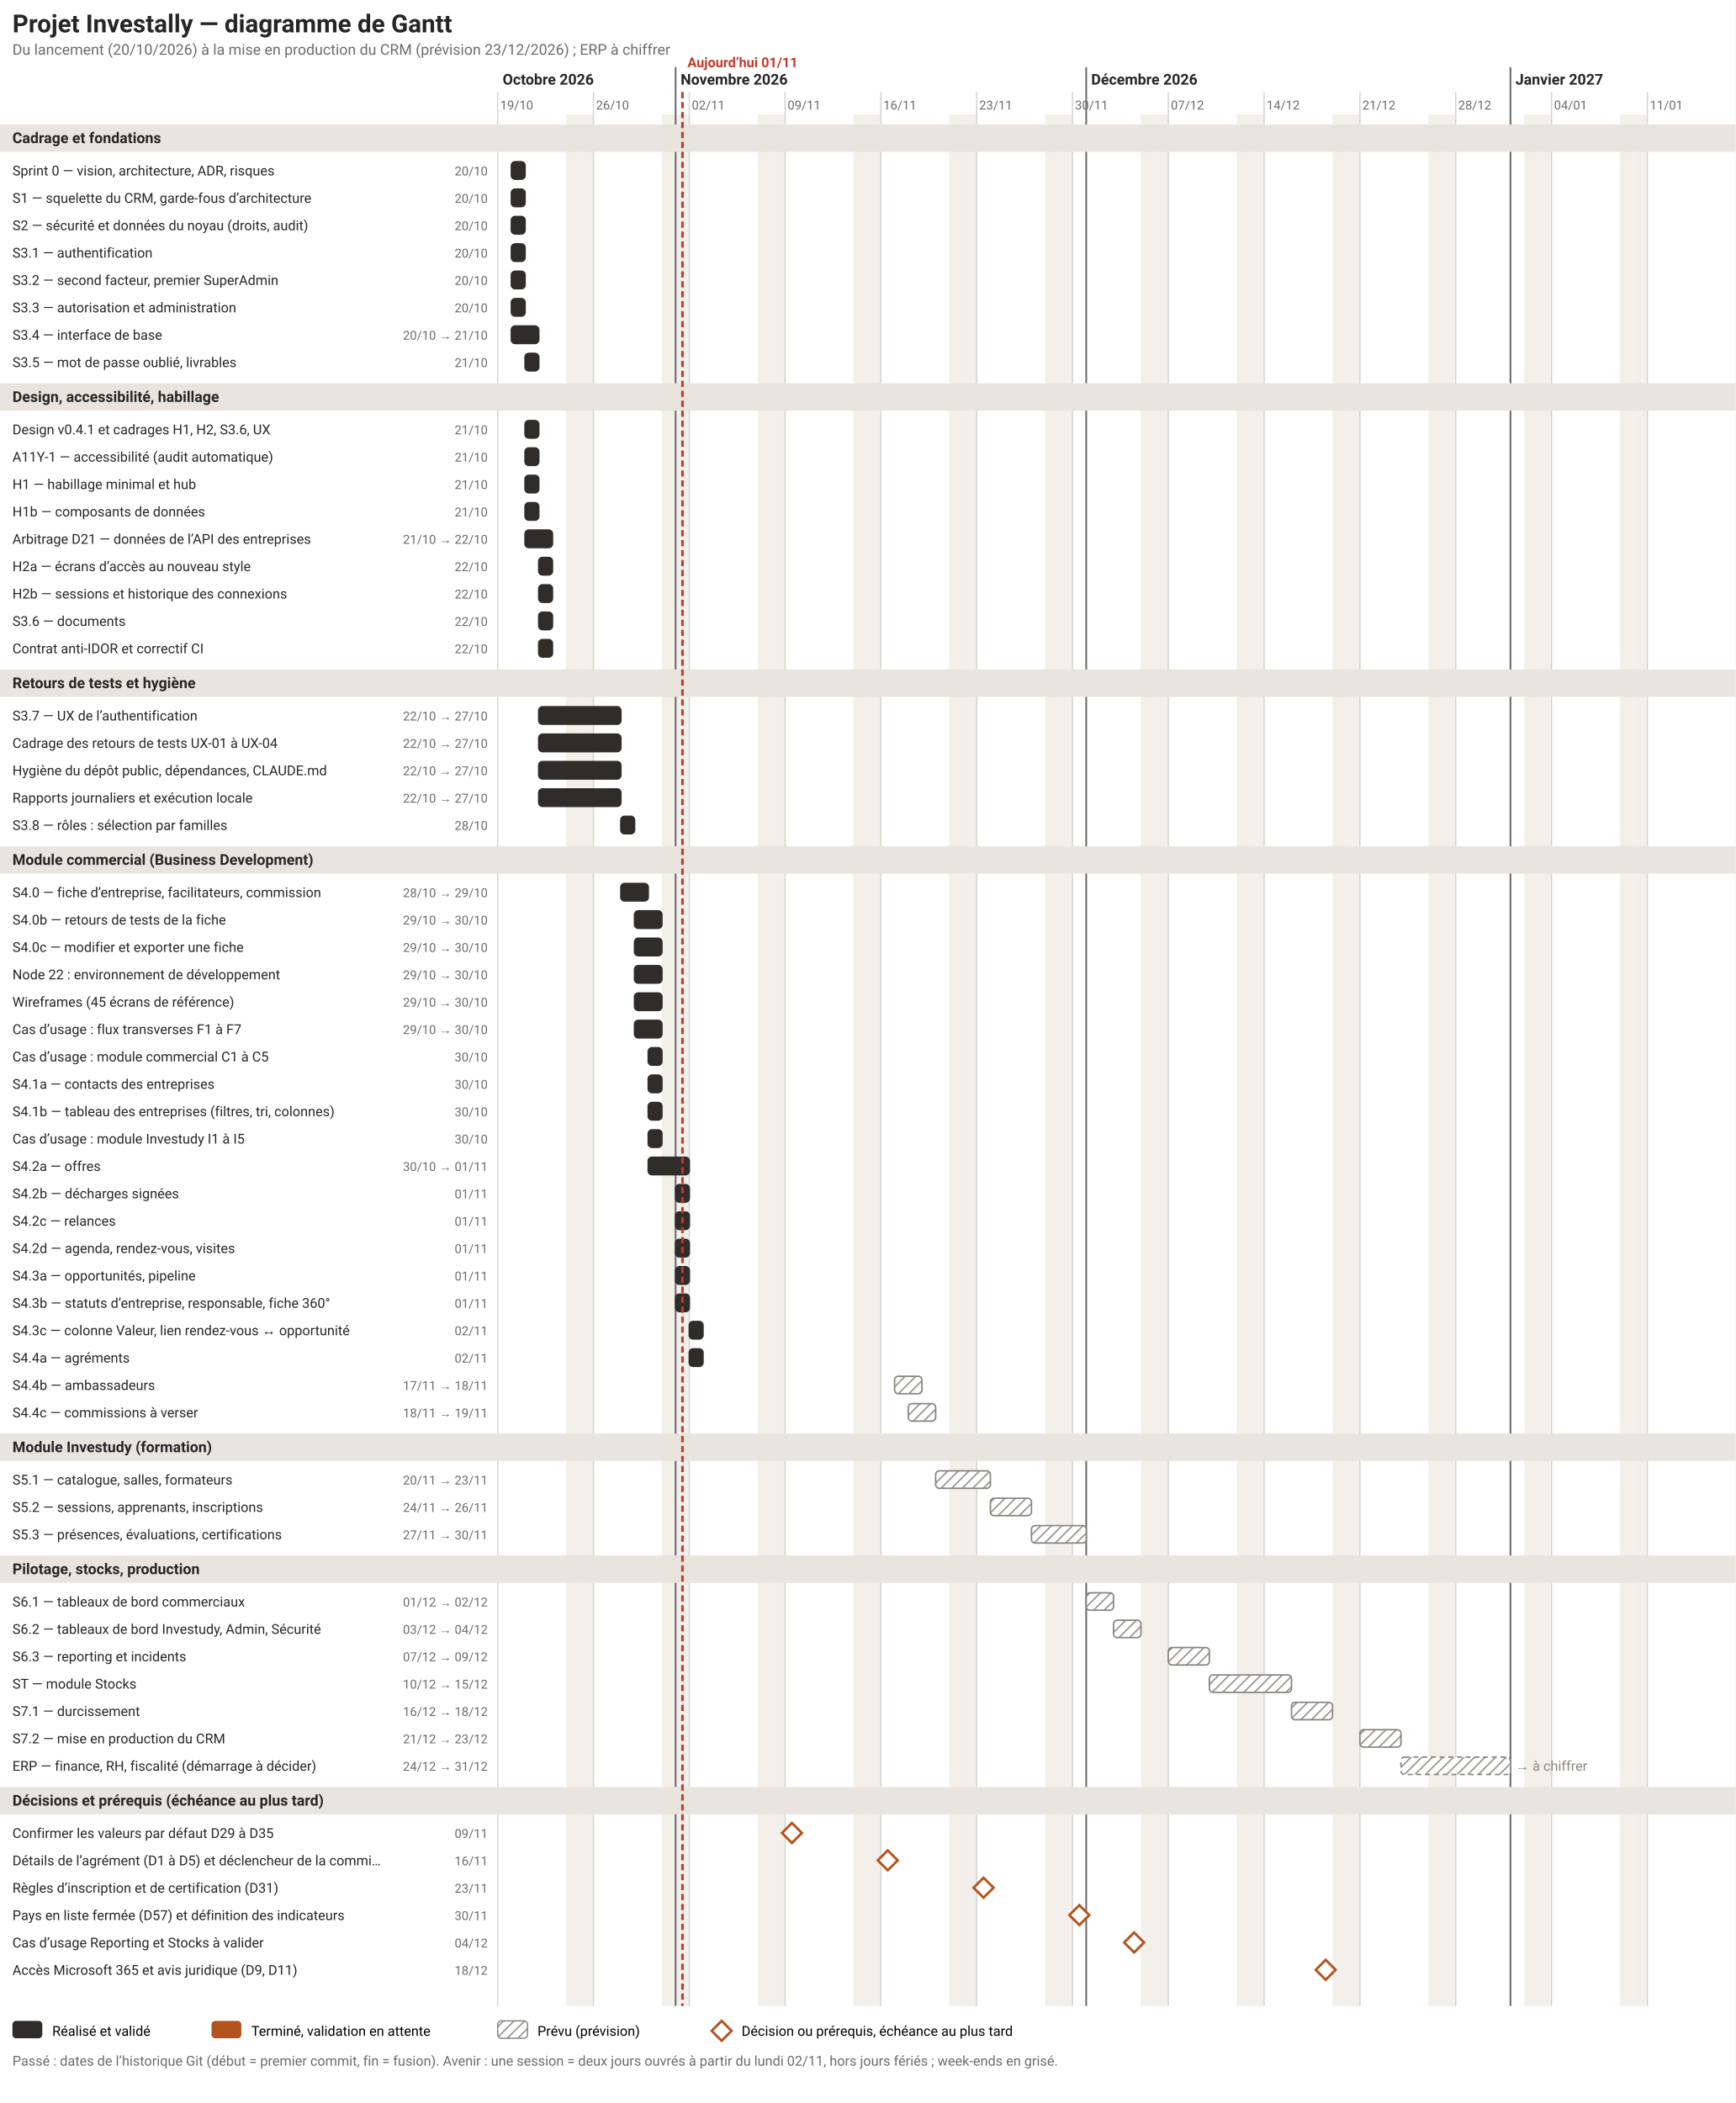
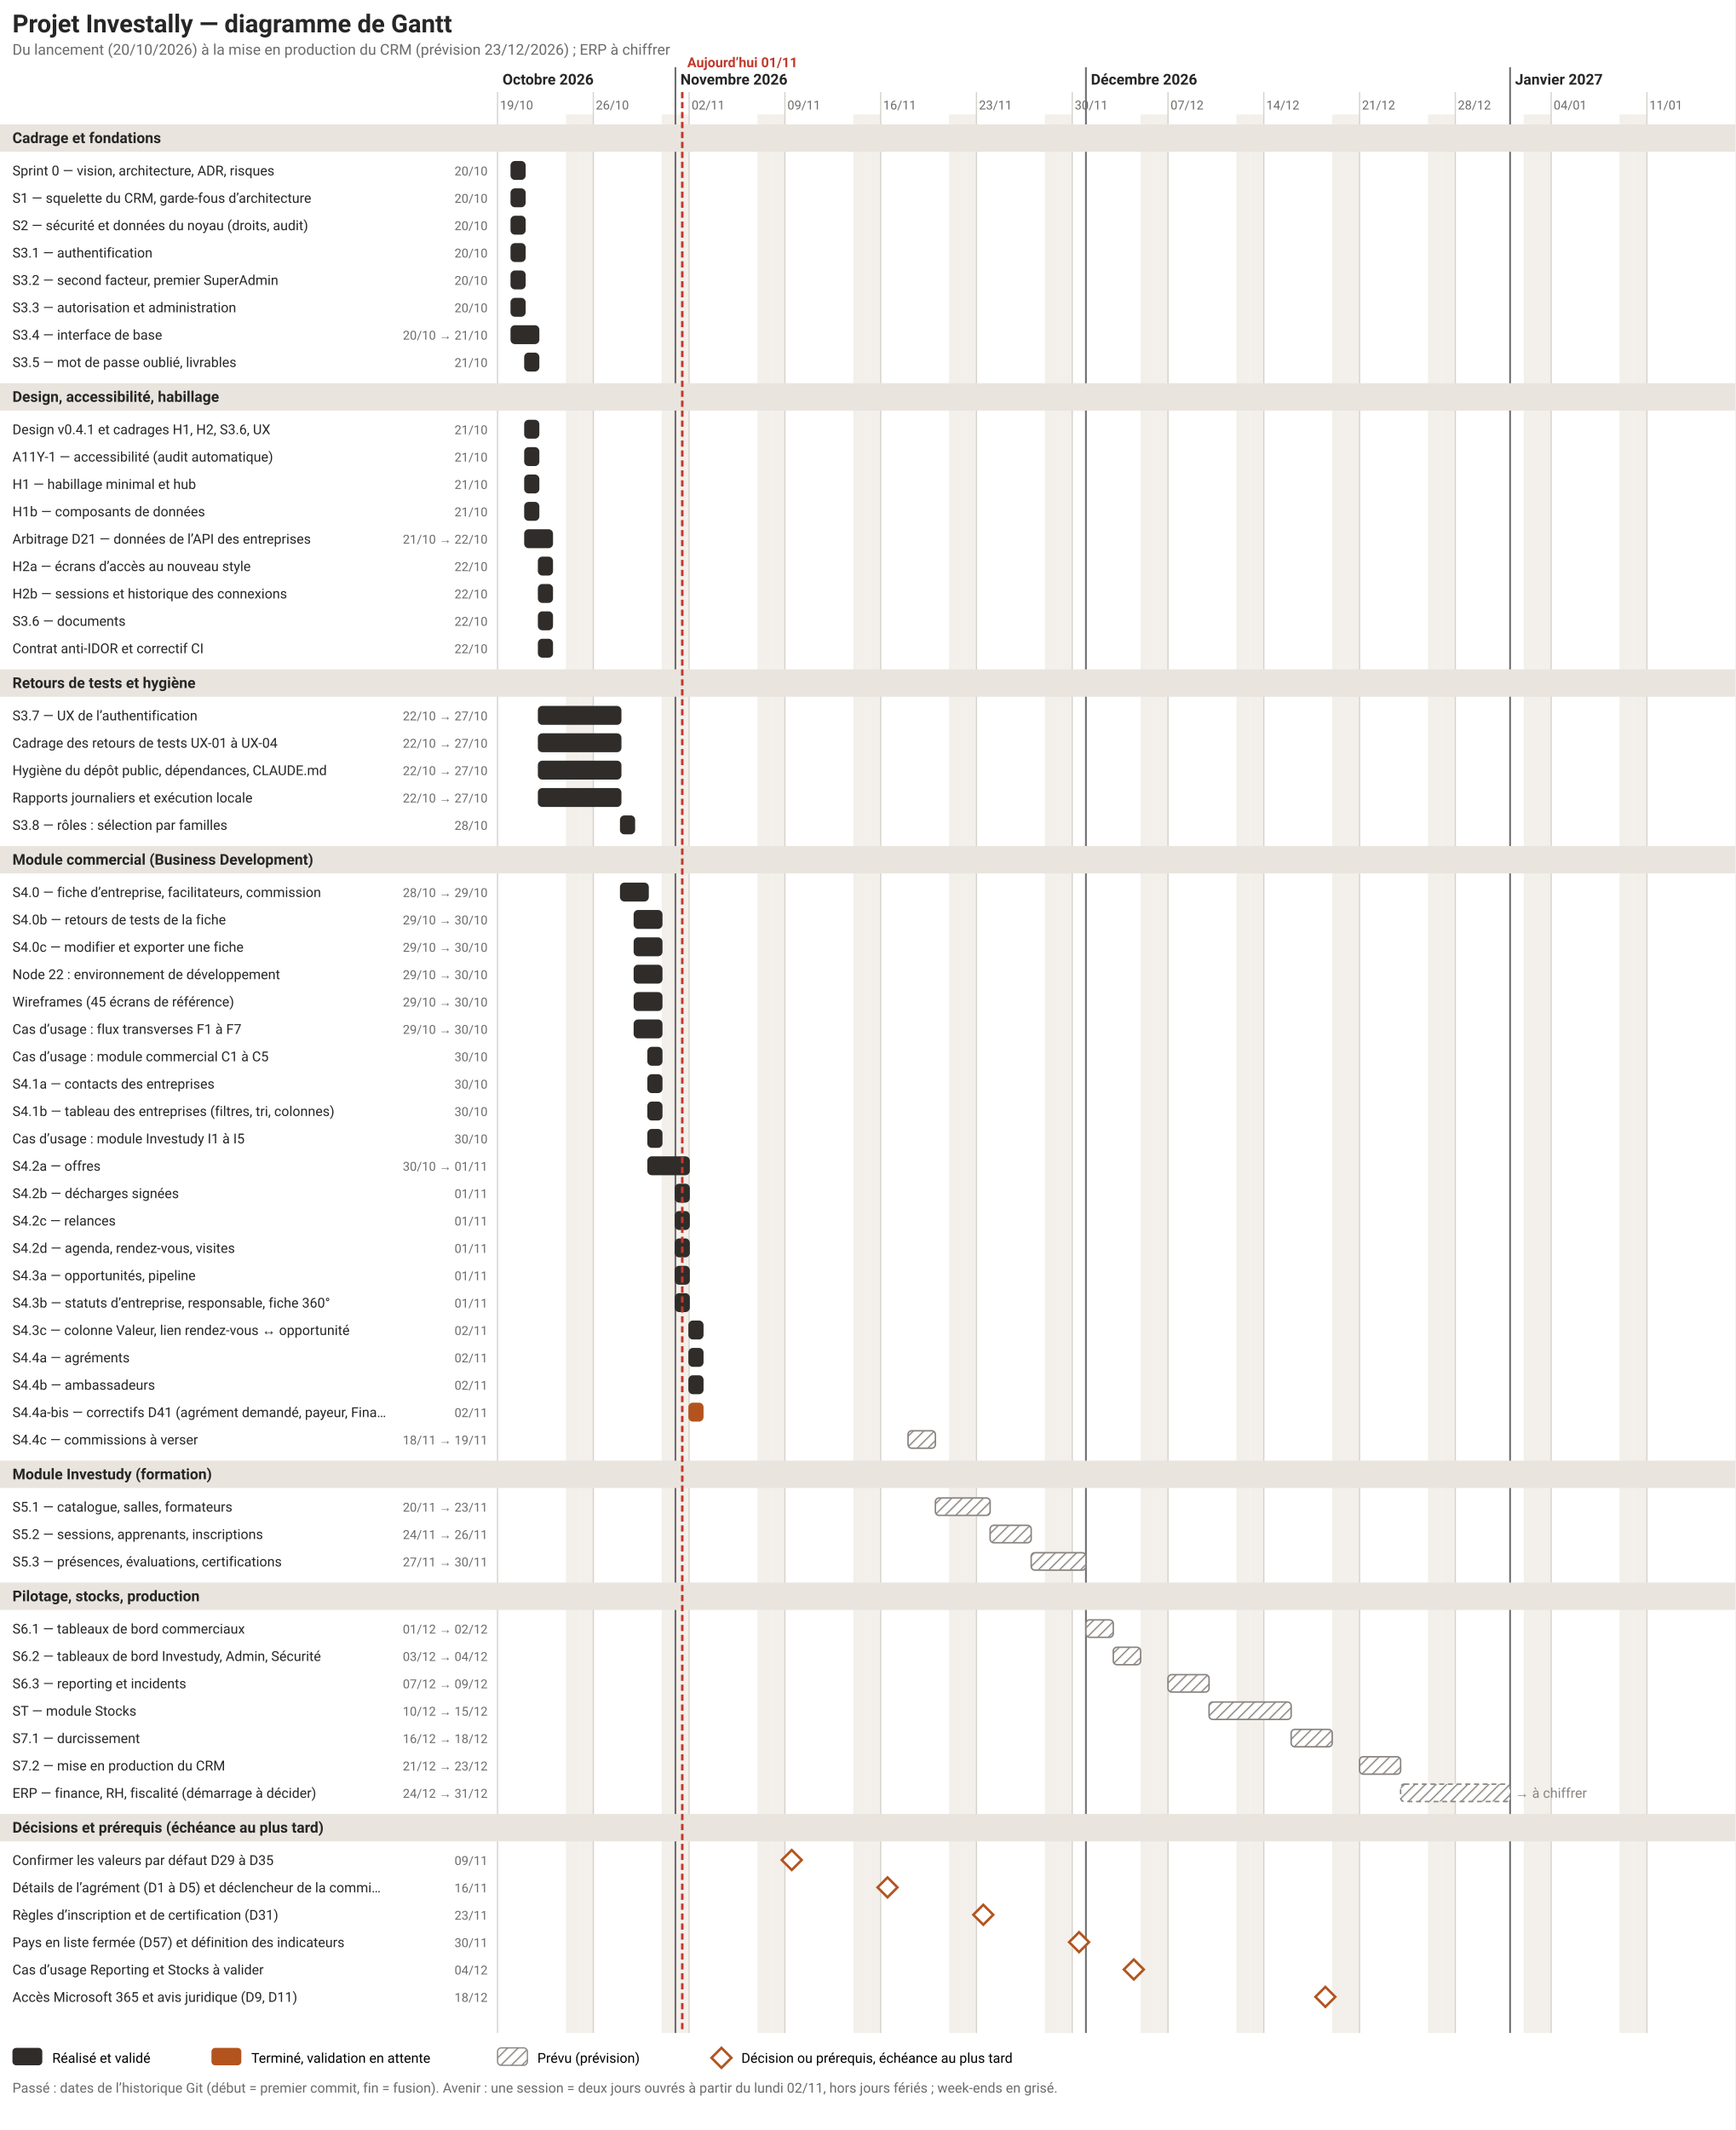
- <svg xmlns="http://www.w3.org/2000/svg" viewBox="0 0 1395 1690" width="1395" height="1690" font-family="system-ui, 'Segoe UI', Roboto, Arial, sans-serif" role="img" aria-label="Diagramme de Gantt du projet Investally, du 20 octobre 2026 à janvier 2027">
+ <svg xmlns="http://www.w3.org/2000/svg" viewBox="0 0 1395 1712" width="1395" height="1712" font-family="system-ui, 'Segoe UI', Roboto, Arial, sans-serif" role="img" aria-label="Diagramme de Gantt du projet Investally, du 20 octobre 2026 à janvier 2027">
  <defs>
    <pattern id="hatch" width="6" height="6" patternUnits="userSpaceOnUse" patternTransform="rotate(45)">
      <rect width="6" height="6" fill="#fff" />
      <line x1="0" y1="0" x2="0" y2="6" stroke="#8a8480" stroke-width="2" />
    </pattern>
  </defs>
-   <rect width="1395" height="1690" fill="#fff" />
+   <rect width="1395" height="1712" fill="#fff" />
  <text x="10" y="26" font-size="20" font-weight="700" fill="#262626">Projet Investally — diagramme de Gantt</text>
  <text x="10" y="44" font-size="12" fill="#6b6b6b">Du lancement (20/10/2026) à la mise en production du CRM (prévision 23/12/2026) ; ERP à chiffrer</text>
-   <line x1="400" y1="74" x2="400" y2="1612" stroke="#d6d2cc" stroke-width="1" />
+   <line x1="400" y1="74" x2="400" y2="1634" stroke="#d6d2cc" stroke-width="1" />
  <text x="402" y="88" font-size="10" fill="#6b6b6b">19/10</text>
-   <rect x="455" y="92" width="11" height="1520" fill="#f3efea" />
-   <rect x="466" y="92" width="11" height="1520" fill="#f3efea" />
-   <line x1="477" y1="74" x2="477" y2="1612" stroke="#d6d2cc" stroke-width="1" />
+   <rect x="455" y="92" width="11" height="1542" fill="#f3efea" />
+   <rect x="466" y="92" width="11" height="1542" fill="#f3efea" />
+   <line x1="477" y1="74" x2="477" y2="1634" stroke="#d6d2cc" stroke-width="1" />
  <text x="479" y="88" font-size="10" fill="#6b6b6b">26/10</text>
-   <rect x="532" y="92" width="11" height="1520" fill="#f3efea" />
-   <rect x="543" y="92" width="11" height="1520" fill="#f3efea" />
-   <line x1="554" y1="74" x2="554" y2="1612" stroke="#d6d2cc" stroke-width="1" />
+   <rect x="532" y="92" width="11" height="1542" fill="#f3efea" />
+   <rect x="543" y="92" width="11" height="1542" fill="#f3efea" />
+   <line x1="554" y1="74" x2="554" y2="1634" stroke="#d6d2cc" stroke-width="1" />
  <text x="556" y="88" font-size="10" fill="#6b6b6b">02/11</text>
-   <rect x="609" y="92" width="11" height="1520" fill="#f3efea" />
-   <rect x="620" y="92" width="11" height="1520" fill="#f3efea" />
-   <line x1="631" y1="74" x2="631" y2="1612" stroke="#d6d2cc" stroke-width="1" />
+   <rect x="609" y="92" width="11" height="1542" fill="#f3efea" />
+   <rect x="620" y="92" width="11" height="1542" fill="#f3efea" />
+   <line x1="631" y1="74" x2="631" y2="1634" stroke="#d6d2cc" stroke-width="1" />
  <text x="633" y="88" font-size="10" fill="#6b6b6b">09/11</text>
-   <rect x="686" y="92" width="11" height="1520" fill="#f3efea" />
-   <rect x="697" y="92" width="11" height="1520" fill="#f3efea" />
-   <line x1="708" y1="74" x2="708" y2="1612" stroke="#d6d2cc" stroke-width="1" />
+   <rect x="686" y="92" width="11" height="1542" fill="#f3efea" />
+   <rect x="697" y="92" width="11" height="1542" fill="#f3efea" />
+   <line x1="708" y1="74" x2="708" y2="1634" stroke="#d6d2cc" stroke-width="1" />
  <text x="710" y="88" font-size="10" fill="#6b6b6b">16/11</text>
-   <rect x="763" y="92" width="11" height="1520" fill="#f3efea" />
-   <rect x="774" y="92" width="11" height="1520" fill="#f3efea" />
-   <line x1="785" y1="74" x2="785" y2="1612" stroke="#d6d2cc" stroke-width="1" />
+   <rect x="763" y="92" width="11" height="1542" fill="#f3efea" />
+   <rect x="774" y="92" width="11" height="1542" fill="#f3efea" />
+   <line x1="785" y1="74" x2="785" y2="1634" stroke="#d6d2cc" stroke-width="1" />
  <text x="787" y="88" font-size="10" fill="#6b6b6b">23/11</text>
-   <rect x="840" y="92" width="11" height="1520" fill="#f3efea" />
-   <rect x="851" y="92" width="11" height="1520" fill="#f3efea" />
-   <line x1="862" y1="74" x2="862" y2="1612" stroke="#d6d2cc" stroke-width="1" />
+   <rect x="840" y="92" width="11" height="1542" fill="#f3efea" />
+   <rect x="851" y="92" width="11" height="1542" fill="#f3efea" />
+   <line x1="862" y1="74" x2="862" y2="1634" stroke="#d6d2cc" stroke-width="1" />
  <text x="864" y="88" font-size="10" fill="#6b6b6b">30/11</text>
-   <rect x="917" y="92" width="11" height="1520" fill="#f3efea" />
-   <rect x="928" y="92" width="11" height="1520" fill="#f3efea" />
-   <line x1="939" y1="74" x2="939" y2="1612" stroke="#d6d2cc" stroke-width="1" />
+   <rect x="917" y="92" width="11" height="1542" fill="#f3efea" />
+   <rect x="928" y="92" width="11" height="1542" fill="#f3efea" />
+   <line x1="939" y1="74" x2="939" y2="1634" stroke="#d6d2cc" stroke-width="1" />
  <text x="941" y="88" font-size="10" fill="#6b6b6b">07/12</text>
-   <rect x="994" y="92" width="11" height="1520" fill="#f3efea" />
-   <rect x="1005" y="92" width="11" height="1520" fill="#f3efea" />
-   <line x1="1016" y1="74" x2="1016" y2="1612" stroke="#d6d2cc" stroke-width="1" />
+   <rect x="994" y="92" width="11" height="1542" fill="#f3efea" />
+   <rect x="1005" y="92" width="11" height="1542" fill="#f3efea" />
+   <line x1="1016" y1="74" x2="1016" y2="1634" stroke="#d6d2cc" stroke-width="1" />
  <text x="1018" y="88" font-size="10" fill="#6b6b6b">14/12</text>
-   <rect x="1071" y="92" width="11" height="1520" fill="#f3efea" />
-   <rect x="1082" y="92" width="11" height="1520" fill="#f3efea" />
-   <line x1="1093" y1="74" x2="1093" y2="1612" stroke="#d6d2cc" stroke-width="1" />
+   <rect x="1071" y="92" width="11" height="1542" fill="#f3efea" />
+   <rect x="1082" y="92" width="11" height="1542" fill="#f3efea" />
+   <line x1="1093" y1="74" x2="1093" y2="1634" stroke="#d6d2cc" stroke-width="1" />
  <text x="1095" y="88" font-size="10" fill="#6b6b6b">21/12</text>
-   <rect x="1148" y="92" width="11" height="1520" fill="#f3efea" />
-   <rect x="1159" y="92" width="11" height="1520" fill="#f3efea" />
-   <line x1="1170" y1="74" x2="1170" y2="1612" stroke="#d6d2cc" stroke-width="1" />
+   <rect x="1148" y="92" width="11" height="1542" fill="#f3efea" />
+   <rect x="1159" y="92" width="11" height="1542" fill="#f3efea" />
+   <line x1="1170" y1="74" x2="1170" y2="1634" stroke="#d6d2cc" stroke-width="1" />
  <text x="1172" y="88" font-size="10" fill="#6b6b6b">28/12</text>
-   <rect x="1225" y="92" width="11" height="1520" fill="#f3efea" />
-   <rect x="1236" y="92" width="11" height="1520" fill="#f3efea" />
-   <line x1="1247" y1="74" x2="1247" y2="1612" stroke="#d6d2cc" stroke-width="1" />
+   <rect x="1225" y="92" width="11" height="1542" fill="#f3efea" />
+   <rect x="1236" y="92" width="11" height="1542" fill="#f3efea" />
+   <line x1="1247" y1="74" x2="1247" y2="1634" stroke="#d6d2cc" stroke-width="1" />
  <text x="1249" y="88" font-size="10" fill="#6b6b6b">04/01</text>
-   <rect x="1302" y="92" width="11" height="1520" fill="#f3efea" />
-   <rect x="1313" y="92" width="11" height="1520" fill="#f3efea" />
-   <line x1="1324" y1="74" x2="1324" y2="1612" stroke="#d6d2cc" stroke-width="1" />
+   <rect x="1302" y="92" width="11" height="1542" fill="#f3efea" />
+   <rect x="1313" y="92" width="11" height="1542" fill="#f3efea" />
+   <line x1="1324" y1="74" x2="1324" y2="1634" stroke="#d6d2cc" stroke-width="1" />
  <text x="1326" y="88" font-size="10" fill="#6b6b6b">11/01</text>
-   <line x1="543" y1="54" x2="543" y2="1612" stroke="#6b6b6b" stroke-width="1.4" />
-   <line x1="873" y1="54" x2="873" y2="1612" stroke="#6b6b6b" stroke-width="1.4" />
-   <line x1="1214" y1="54" x2="1214" y2="1612" stroke="#6b6b6b" stroke-width="1.4" />
+   <line x1="543" y1="54" x2="543" y2="1634" stroke="#6b6b6b" stroke-width="1.4" />
+   <line x1="873" y1="54" x2="873" y2="1634" stroke="#6b6b6b" stroke-width="1.4" />
+   <line x1="1214" y1="54" x2="1214" y2="1634" stroke="#6b6b6b" stroke-width="1.4" />
  <text x="404" y="68" font-size="12" font-weight="700" fill="#262626">Octobre 2026</text>
  <text x="547" y="68" font-size="12" font-weight="700" fill="#262626">Novembre 2026</text>
  <text x="877" y="68" font-size="12" font-weight="700" fill="#262626">Décembre 2026</text>
  <text x="1218" y="68" font-size="12" font-weight="700" fill="#262626">Janvier 2027</text>
  <rect x="0" y="100" width="1395" height="22" fill="#e9e4de" />
  <text x="10" y="115" font-size="12" font-weight="700" fill="#262626">Cadrage et fondations</text>
  <text x="10" y="141" font-size="11" fill="#262626">Sprint 0 — vision, architecture, ADR, risques</text>
  <text x="392" y="141" font-size="10" fill="#6b6b6b" text-anchor="end">20/10</text>
  <rect x="411" y="130" width="11" height="14" rx="3" fill="#2f2c2a" stroke="#2f2c2a" stroke-width="1.2" />
  <text x="10" y="163" font-size="11" fill="#262626">S1 — squelette du CRM, garde-fous d’architecture</text>
  <text x="392" y="163" font-size="10" fill="#6b6b6b" text-anchor="end">20/10</text>
  <rect x="411" y="152" width="11" height="14" rx="3" fill="#2f2c2a" stroke="#2f2c2a" stroke-width="1.2" />
  <text x="10" y="185" font-size="11" fill="#262626">S2 — sécurité et données du noyau (droits, audit)</text>
  <text x="392" y="185" font-size="10" fill="#6b6b6b" text-anchor="end">20/10</text>
  <rect x="411" y="174" width="11" height="14" rx="3" fill="#2f2c2a" stroke="#2f2c2a" stroke-width="1.2" />
  <text x="10" y="207" font-size="11" fill="#262626">S3.1 — authentification</text>
  <text x="392" y="207" font-size="10" fill="#6b6b6b" text-anchor="end">20/10</text>
  <rect x="411" y="196" width="11" height="14" rx="3" fill="#2f2c2a" stroke="#2f2c2a" stroke-width="1.2" />
  <text x="10" y="229" font-size="11" fill="#262626">S3.2 — second facteur, premier SuperAdmin</text>
  <text x="392" y="229" font-size="10" fill="#6b6b6b" text-anchor="end">20/10</text>
  <rect x="411" y="218" width="11" height="14" rx="3" fill="#2f2c2a" stroke="#2f2c2a" stroke-width="1.2" />
  <text x="10" y="251" font-size="11" fill="#262626">S3.3 — autorisation et administration</text>
  <text x="392" y="251" font-size="10" fill="#6b6b6b" text-anchor="end">20/10</text>
  <rect x="411" y="240" width="11" height="14" rx="3" fill="#2f2c2a" stroke="#2f2c2a" stroke-width="1.2" />
  <text x="10" y="273" font-size="11" fill="#262626">S3.4 — interface de base</text>
  <text x="392" y="273" font-size="10" fill="#6b6b6b" text-anchor="end">20/10 → 21/10</text>
  <rect x="411" y="262" width="22" height="14" rx="3" fill="#2f2c2a" stroke="#2f2c2a" stroke-width="1.2" />
  <text x="10" y="295" font-size="11" fill="#262626">S3.5 — mot de passe oublié, livrables</text>
  <text x="392" y="295" font-size="10" fill="#6b6b6b" text-anchor="end">21/10</text>
  <rect x="422" y="284" width="11" height="14" rx="3" fill="#2f2c2a" stroke="#2f2c2a" stroke-width="1.2" />
  <rect x="0" y="308" width="1395" height="22" fill="#e9e4de" />
  <text x="10" y="323" font-size="12" font-weight="700" fill="#262626">Design, accessibilité, habillage</text>
  <text x="10" y="349" font-size="11" fill="#262626">Design v0.4.1 et cadrages H1, H2, S3.6, UX</text>
  <text x="392" y="349" font-size="10" fill="#6b6b6b" text-anchor="end">21/10</text>
  <rect x="422" y="338" width="11" height="14" rx="3" fill="#2f2c2a" stroke="#2f2c2a" stroke-width="1.2" />
  <text x="10" y="371" font-size="11" fill="#262626">A11Y-1 — accessibilité (audit automatique)</text>
  <text x="392" y="371" font-size="10" fill="#6b6b6b" text-anchor="end">21/10</text>
  <rect x="422" y="360" width="11" height="14" rx="3" fill="#2f2c2a" stroke="#2f2c2a" stroke-width="1.2" />
  <text x="10" y="393" font-size="11" fill="#262626">H1 — habillage minimal et hub</text>
  <text x="392" y="393" font-size="10" fill="#6b6b6b" text-anchor="end">21/10</text>
  <rect x="422" y="382" width="11" height="14" rx="3" fill="#2f2c2a" stroke="#2f2c2a" stroke-width="1.2" />
  <text x="10" y="415" font-size="11" fill="#262626">H1b — composants de données</text>
  <text x="392" y="415" font-size="10" fill="#6b6b6b" text-anchor="end">21/10</text>
  <rect x="422" y="404" width="11" height="14" rx="3" fill="#2f2c2a" stroke="#2f2c2a" stroke-width="1.2" />
  <text x="10" y="437" font-size="11" fill="#262626">Arbitrage D21 — données de l’API des entreprises</text>
  <text x="392" y="437" font-size="10" fill="#6b6b6b" text-anchor="end">21/10 → 22/10</text>
  <rect x="422" y="426" width="22" height="14" rx="3" fill="#2f2c2a" stroke="#2f2c2a" stroke-width="1.2" />
  <text x="10" y="459" font-size="11" fill="#262626">H2a — écrans d’accès au nouveau style</text>
  <text x="392" y="459" font-size="10" fill="#6b6b6b" text-anchor="end">22/10</text>
  <rect x="433" y="448" width="11" height="14" rx="3" fill="#2f2c2a" stroke="#2f2c2a" stroke-width="1.2" />
  <text x="10" y="481" font-size="11" fill="#262626">H2b — sessions et historique des connexions</text>
  <text x="392" y="481" font-size="10" fill="#6b6b6b" text-anchor="end">22/10</text>
  <rect x="433" y="470" width="11" height="14" rx="3" fill="#2f2c2a" stroke="#2f2c2a" stroke-width="1.2" />
  <text x="10" y="503" font-size="11" fill="#262626">S3.6 — documents</text>
  <text x="392" y="503" font-size="10" fill="#6b6b6b" text-anchor="end">22/10</text>
  <rect x="433" y="492" width="11" height="14" rx="3" fill="#2f2c2a" stroke="#2f2c2a" stroke-width="1.2" />
  <text x="10" y="525" font-size="11" fill="#262626">Contrat anti-IDOR et correctif CI</text>
  <text x="392" y="525" font-size="10" fill="#6b6b6b" text-anchor="end">22/10</text>
  <rect x="433" y="514" width="11" height="14" rx="3" fill="#2f2c2a" stroke="#2f2c2a" stroke-width="1.2" />
  <rect x="0" y="538" width="1395" height="22" fill="#e9e4de" />
  <text x="10" y="553" font-size="12" font-weight="700" fill="#262626">Retours de tests et hygiène</text>
  <text x="10" y="579" font-size="11" fill="#262626">S3.7 — UX de l’authentification</text>
  <text x="392" y="579" font-size="10" fill="#6b6b6b" text-anchor="end">22/10 → 27/10</text>
  <rect x="433" y="568" width="66" height="14" rx="3" fill="#2f2c2a" stroke="#2f2c2a" stroke-width="1.2" />
  <text x="10" y="601" font-size="11" fill="#262626">Cadrage des retours de tests UX-01 à UX-04</text>
  <text x="392" y="601" font-size="10" fill="#6b6b6b" text-anchor="end">22/10 → 27/10</text>
  <rect x="433" y="590" width="66" height="14" rx="3" fill="#2f2c2a" stroke="#2f2c2a" stroke-width="1.2" />
  <text x="10" y="623" font-size="11" fill="#262626">Hygiène du dépôt public, dépendances, CLAUDE.md</text>
  <text x="392" y="623" font-size="10" fill="#6b6b6b" text-anchor="end">22/10 → 27/10</text>
  <rect x="433" y="612" width="66" height="14" rx="3" fill="#2f2c2a" stroke="#2f2c2a" stroke-width="1.2" />
  <text x="10" y="645" font-size="11" fill="#262626">Rapports journaliers et exécution locale</text>
  <text x="392" y="645" font-size="10" fill="#6b6b6b" text-anchor="end">22/10 → 27/10</text>
  <rect x="433" y="634" width="66" height="14" rx="3" fill="#2f2c2a" stroke="#2f2c2a" stroke-width="1.2" />
  <text x="10" y="667" font-size="11" fill="#262626">S3.8 — rôles : sélection par familles</text>
  <text x="392" y="667" font-size="10" fill="#6b6b6b" text-anchor="end">28/10</text>
  <rect x="499" y="656" width="11" height="14" rx="3" fill="#2f2c2a" stroke="#2f2c2a" stroke-width="1.2" />
  <rect x="0" y="680" width="1395" height="22" fill="#e9e4de" />
  <text x="10" y="695" font-size="12" font-weight="700" fill="#262626">Module commercial (Business Development)</text>
  <text x="10" y="721" font-size="11" fill="#262626">S4.0 — fiche d’entreprise, facilitateurs, commission</text>
  <text x="392" y="721" font-size="10" fill="#6b6b6b" text-anchor="end">28/10 → 29/10</text>
  <rect x="499" y="710" width="22" height="14" rx="3" fill="#2f2c2a" stroke="#2f2c2a" stroke-width="1.2" />
  <text x="10" y="743" font-size="11" fill="#262626">S4.0b — retours de tests de la fiche</text>
  <text x="392" y="743" font-size="10" fill="#6b6b6b" text-anchor="end">29/10 → 30/10</text>
  <rect x="510" y="732" width="22" height="14" rx="3" fill="#2f2c2a" stroke="#2f2c2a" stroke-width="1.2" />
  <text x="10" y="765" font-size="11" fill="#262626">S4.0c — modifier et exporter une fiche</text>
  <text x="392" y="765" font-size="10" fill="#6b6b6b" text-anchor="end">29/10 → 30/10</text>
  <rect x="510" y="754" width="22" height="14" rx="3" fill="#2f2c2a" stroke="#2f2c2a" stroke-width="1.2" />
  <text x="10" y="787" font-size="11" fill="#262626">Node 22 : environnement de développement</text>
  <text x="392" y="787" font-size="10" fill="#6b6b6b" text-anchor="end">29/10 → 30/10</text>
  <rect x="510" y="776" width="22" height="14" rx="3" fill="#2f2c2a" stroke="#2f2c2a" stroke-width="1.2" />
  <text x="10" y="809" font-size="11" fill="#262626">Wireframes (45 écrans de référence)</text>
  <text x="392" y="809" font-size="10" fill="#6b6b6b" text-anchor="end">29/10 → 30/10</text>
  <rect x="510" y="798" width="22" height="14" rx="3" fill="#2f2c2a" stroke="#2f2c2a" stroke-width="1.2" />
  <text x="10" y="831" font-size="11" fill="#262626">Cas d’usage : flux transverses F1 à F7</text>
  <text x="392" y="831" font-size="10" fill="#6b6b6b" text-anchor="end">29/10 → 30/10</text>
  <rect x="510" y="820" width="22" height="14" rx="3" fill="#2f2c2a" stroke="#2f2c2a" stroke-width="1.2" />
  <text x="10" y="853" font-size="11" fill="#262626">Cas d’usage : module commercial C1 à C5</text>
  <text x="392" y="853" font-size="10" fill="#6b6b6b" text-anchor="end">30/10</text>
  <rect x="521" y="842" width="11" height="14" rx="3" fill="#2f2c2a" stroke="#2f2c2a" stroke-width="1.2" />
  <text x="10" y="875" font-size="11" fill="#262626">S4.1a — contacts des entreprises</text>
  <text x="392" y="875" font-size="10" fill="#6b6b6b" text-anchor="end">30/10</text>
  <rect x="521" y="864" width="11" height="14" rx="3" fill="#2f2c2a" stroke="#2f2c2a" stroke-width="1.2" />
  <text x="10" y="897" font-size="11" fill="#262626">S4.1b — tableau des entreprises (filtres, tri, colonnes)</text>
  <text x="392" y="897" font-size="10" fill="#6b6b6b" text-anchor="end">30/10</text>
  <rect x="521" y="886" width="11" height="14" rx="3" fill="#2f2c2a" stroke="#2f2c2a" stroke-width="1.2" />
  <text x="10" y="919" font-size="11" fill="#262626">Cas d’usage : module Investudy I1 à I5</text>
  <text x="392" y="919" font-size="10" fill="#6b6b6b" text-anchor="end">30/10</text>
  <rect x="521" y="908" width="11" height="14" rx="3" fill="#2f2c2a" stroke="#2f2c2a" stroke-width="1.2" />
  <text x="10" y="941" font-size="11" fill="#262626">S4.2a — offres</text>
  <text x="392" y="941" font-size="10" fill="#6b6b6b" text-anchor="end">30/10 → 01/11</text>
  <rect x="521" y="930" width="33" height="14" rx="3" fill="#2f2c2a" stroke="#2f2c2a" stroke-width="1.2" />
  <text x="10" y="963" font-size="11" fill="#262626">S4.2b — décharges signées</text>
  <text x="392" y="963" font-size="10" fill="#6b6b6b" text-anchor="end">01/11</text>
  <rect x="543" y="952" width="11" height="14" rx="3" fill="#2f2c2a" stroke="#2f2c2a" stroke-width="1.2" />
  <text x="10" y="985" font-size="11" fill="#262626">S4.2c — relances</text>
  <text x="392" y="985" font-size="10" fill="#6b6b6b" text-anchor="end">01/11</text>
  <rect x="543" y="974" width="11" height="14" rx="3" fill="#2f2c2a" stroke="#2f2c2a" stroke-width="1.2" />
  <text x="10" y="1007" font-size="11" fill="#262626">S4.2d — agenda, rendez-vous, visites</text>
  <text x="392" y="1007" font-size="10" fill="#6b6b6b" text-anchor="end">01/11</text>
  <rect x="543" y="996" width="11" height="14" rx="3" fill="#2f2c2a" stroke="#2f2c2a" stroke-width="1.2" />
  <text x="10" y="1029" font-size="11" fill="#262626">S4.3a — opportunités, pipeline</text>
  <text x="392" y="1029" font-size="10" fill="#6b6b6b" text-anchor="end">01/11</text>
  <rect x="543" y="1018" width="11" height="14" rx="3" fill="#2f2c2a" stroke="#2f2c2a" stroke-width="1.2" />
  <text x="10" y="1051" font-size="11" fill="#262626">S4.3b — statuts d’entreprise, responsable, fiche 360°</text>
  <text x="392" y="1051" font-size="10" fill="#6b6b6b" text-anchor="end">01/11</text>
  <rect x="543" y="1040" width="11" height="14" rx="3" fill="#2f2c2a" stroke="#2f2c2a" stroke-width="1.2" />
  <text x="10" y="1073" font-size="11" fill="#262626">S4.3c — colonne Valeur, lien rendez-vous ↔ opportunité</text>
  <text x="392" y="1073" font-size="10" fill="#6b6b6b" text-anchor="end">02/11</text>
  <rect x="554" y="1062" width="11" height="14" rx="3" fill="#2f2c2a" stroke="#2f2c2a" stroke-width="1.2" />
  <text x="10" y="1095" font-size="11" fill="#262626">S4.4a — agréments</text>
  <text x="392" y="1095" font-size="10" fill="#6b6b6b" text-anchor="end">02/11</text>
  <rect x="554" y="1084" width="11" height="14" rx="3" fill="#2f2c2a" stroke="#2f2c2a" stroke-width="1.2" />
  <text x="10" y="1117" font-size="11" fill="#262626">S4.4b — ambassadeurs</text>
-   <text x="392" y="1117" font-size="10" fill="#6b6b6b" text-anchor="end">17/11 → 18/11</text>
-   <rect x="719" y="1106" width="22" height="14" rx="3" fill="url(#hatch)" stroke="#8a8480" stroke-width="1.2" />
-   <text x="10" y="1139" font-size="11" fill="#262626">S4.4c — commissions à verser</text>
-   <text x="392" y="1139" font-size="10" fill="#6b6b6b" text-anchor="end">18/11 → 19/11</text>
-   <rect x="730" y="1128" width="22" height="14" rx="3" fill="url(#hatch)" stroke="#8a8480" stroke-width="1.2" />
-   <rect x="0" y="1152" width="1395" height="22" fill="#e9e4de" />
-   <text x="10" y="1167" font-size="12" font-weight="700" fill="#262626">Module Investudy (formation)</text>
-   <text x="10" y="1193" font-size="11" fill="#262626">S5.1 — catalogue, salles, formateurs</text>
-   <text x="392" y="1193" font-size="10" fill="#6b6b6b" text-anchor="end">20/11 → 23/11</text>
-   <rect x="752" y="1182" width="44" height="14" rx="3" fill="url(#hatch)" stroke="#8a8480" stroke-width="1.2" />
-   <text x="10" y="1215" font-size="11" fill="#262626">S5.2 — sessions, apprenants, inscriptions</text>
-   <text x="392" y="1215" font-size="10" fill="#6b6b6b" text-anchor="end">24/11 → 26/11</text>
-   <rect x="796" y="1204" width="33" height="14" rx="3" fill="url(#hatch)" stroke="#8a8480" stroke-width="1.2" />
-   <text x="10" y="1237" font-size="11" fill="#262626">S5.3 — présences, évaluations, certifications</text>
-   <text x="392" y="1237" font-size="10" fill="#6b6b6b" text-anchor="end">27/11 → 30/11</text>
-   <rect x="829" y="1226" width="44" height="14" rx="3" fill="url(#hatch)" stroke="#8a8480" stroke-width="1.2" />
-   <rect x="0" y="1250" width="1395" height="22" fill="#e9e4de" />
-   <text x="10" y="1265" font-size="12" font-weight="700" fill="#262626">Pilotage, stocks, production</text>
-   <text x="10" y="1291" font-size="11" fill="#262626">S6.1 — tableaux de bord commerciaux</text>
-   <text x="392" y="1291" font-size="10" fill="#6b6b6b" text-anchor="end">01/12 → 02/12</text>
-   <rect x="873" y="1280" width="22" height="14" rx="3" fill="url(#hatch)" stroke="#8a8480" stroke-width="1.2" />
-   <text x="10" y="1313" font-size="11" fill="#262626">S6.2 — tableaux de bord Investudy, Admin, Sécurité</text>
-   <text x="392" y="1313" font-size="10" fill="#6b6b6b" text-anchor="end">03/12 → 04/12</text>
-   <rect x="895" y="1302" width="22" height="14" rx="3" fill="url(#hatch)" stroke="#8a8480" stroke-width="1.2" />
-   <text x="10" y="1335" font-size="11" fill="#262626">S6.3 — reporting et incidents</text>
-   <text x="392" y="1335" font-size="10" fill="#6b6b6b" text-anchor="end">07/12 → 09/12</text>
-   <rect x="939" y="1324" width="33" height="14" rx="3" fill="url(#hatch)" stroke="#8a8480" stroke-width="1.2" />
-   <text x="10" y="1357" font-size="11" fill="#262626">ST — module Stocks</text>
-   <text x="392" y="1357" font-size="10" fill="#6b6b6b" text-anchor="end">10/12 → 15/12</text>
-   <rect x="972" y="1346" width="66" height="14" rx="3" fill="url(#hatch)" stroke="#8a8480" stroke-width="1.2" />
-   <text x="10" y="1379" font-size="11" fill="#262626">S7.1 — durcissement</text>
-   <text x="392" y="1379" font-size="10" fill="#6b6b6b" text-anchor="end">16/12 → 18/12</text>
-   <rect x="1038" y="1368" width="33" height="14" rx="3" fill="url(#hatch)" stroke="#8a8480" stroke-width="1.2" />
-   <text x="10" y="1401" font-size="11" fill="#262626">S7.2 — mise en production du CRM</text>
-   <text x="392" y="1401" font-size="10" fill="#6b6b6b" text-anchor="end">21/12 → 23/12</text>
-   <rect x="1093" y="1390" width="33" height="14" rx="3" fill="url(#hatch)" stroke="#8a8480" stroke-width="1.2" />
-   <text x="10" y="1423" font-size="11" fill="#262626">ERP — finance, RH, fiscalité (démarrage à décider)</text>
-   <text x="392" y="1423" font-size="10" fill="#6b6b6b" text-anchor="end">24/12 → 31/12</text>
-   <rect x="1126" y="1412" width="88" height="14" rx="3" fill="url(#hatch)" stroke="#8a8480" stroke-width="1.2" stroke-dasharray="4 3" />
-   <text x="1218" y="1423" font-size="11" fill="#8a8480">→ à chiffrer</text>
-   <rect x="0" y="1436" width="1395" height="22" fill="#e9e4de" />
-   <text x="10" y="1451" font-size="12" font-weight="700" fill="#262626">Décisions et prérequis (échéance au plus tard)</text>
-   <text x="10" y="1477" font-size="11" fill="#262626">Confirmer les valeurs par défaut D29 à D35</text>
-   <text x="392" y="1477" font-size="10" fill="#6b6b6b" text-anchor="end">09/11</text>
-   <polygon points="636.5,1465 644.5,1473 636.5,1481 628.5,1473" fill="#fff" stroke="#b3541e" stroke-width="2" />
-   <text x="10" y="1499" font-size="11" fill="#262626">Détails de l’agrément (D1 à D5) et déclencheur de la commi…</text>
-   <text x="392" y="1499" font-size="10" fill="#6b6b6b" text-anchor="end">16/11</text>
-   <polygon points="713.5,1487 721.5,1495 713.5,1503 705.5,1495" fill="#fff" stroke="#b3541e" stroke-width="2" />
-   <text x="10" y="1521" font-size="11" fill="#262626">Règles d’inscription et de certification (D31)</text>
-   <text x="392" y="1521" font-size="10" fill="#6b6b6b" text-anchor="end">23/11</text>
-   <polygon points="790.5,1509 798.5,1517 790.5,1525 782.5,1517" fill="#fff" stroke="#b3541e" stroke-width="2" />
-   <text x="10" y="1543" font-size="11" fill="#262626">Pays en liste fermée (D57) et définition des indicateurs</text>
-   <text x="392" y="1543" font-size="10" fill="#6b6b6b" text-anchor="end">30/11</text>
-   <polygon points="867.5,1531 875.5,1539 867.5,1547 859.5,1539" fill="#fff" stroke="#b3541e" stroke-width="2" />
-   <text x="10" y="1565" font-size="11" fill="#262626">Cas d’usage Reporting et Stocks à valider</text>
-   <text x="392" y="1565" font-size="10" fill="#6b6b6b" text-anchor="end">04/12</text>
-   <polygon points="911.5,1553 919.5,1561 911.5,1569 903.5,1561" fill="#fff" stroke="#b3541e" stroke-width="2" />
-   <text x="10" y="1587" font-size="11" fill="#262626">Accès Microsoft 365 et avis juridique (D9, D11)</text>
-   <text x="392" y="1587" font-size="10" fill="#6b6b6b" text-anchor="end">18/12</text>
-   <polygon points="1065.5,1575 1073.5,1583 1065.5,1591 1057.5,1583" fill="#fff" stroke="#b3541e" stroke-width="2" />
-   <line x1="548.5" y1="74" x2="548.5" y2="1612" stroke="#c0392b" stroke-width="2" stroke-dasharray="5 3" />
+   <text x="392" y="1117" font-size="10" fill="#6b6b6b" text-anchor="end">02/11</text>
+   <rect x="554" y="1106" width="11" height="14" rx="3" fill="#2f2c2a" stroke="#2f2c2a" stroke-width="1.2" />
+   <text x="10" y="1139" font-size="11" fill="#262626">S4.4a-bis — correctifs D41 (agrément demandé, payeur, Fina…</text>
+   <text x="392" y="1139" font-size="10" fill="#6b6b6b" text-anchor="end">02/11</text>
+   <rect x="554" y="1128" width="11" height="14" rx="3" fill="#b3541e" stroke="#b3541e" stroke-width="1.2" />
+   <text x="10" y="1161" font-size="11" fill="#262626">S4.4c — commissions à verser</text>
+   <text x="392" y="1161" font-size="10" fill="#6b6b6b" text-anchor="end">18/11 → 19/11</text>
+   <rect x="730" y="1150" width="22" height="14" rx="3" fill="url(#hatch)" stroke="#8a8480" stroke-width="1.2" />
+   <rect x="0" y="1174" width="1395" height="22" fill="#e9e4de" />
+   <text x="10" y="1189" font-size="12" font-weight="700" fill="#262626">Module Investudy (formation)</text>
+   <text x="10" y="1215" font-size="11" fill="#262626">S5.1 — catalogue, salles, formateurs</text>
+   <text x="392" y="1215" font-size="10" fill="#6b6b6b" text-anchor="end">20/11 → 23/11</text>
+   <rect x="752" y="1204" width="44" height="14" rx="3" fill="url(#hatch)" stroke="#8a8480" stroke-width="1.2" />
+   <text x="10" y="1237" font-size="11" fill="#262626">S5.2 — sessions, apprenants, inscriptions</text>
+   <text x="392" y="1237" font-size="10" fill="#6b6b6b" text-anchor="end">24/11 → 26/11</text>
+   <rect x="796" y="1226" width="33" height="14" rx="3" fill="url(#hatch)" stroke="#8a8480" stroke-width="1.2" />
+   <text x="10" y="1259" font-size="11" fill="#262626">S5.3 — présences, évaluations, certifications</text>
+   <text x="392" y="1259" font-size="10" fill="#6b6b6b" text-anchor="end">27/11 → 30/11</text>
+   <rect x="829" y="1248" width="44" height="14" rx="3" fill="url(#hatch)" stroke="#8a8480" stroke-width="1.2" />
+   <rect x="0" y="1272" width="1395" height="22" fill="#e9e4de" />
+   <text x="10" y="1287" font-size="12" font-weight="700" fill="#262626">Pilotage, stocks, production</text>
+   <text x="10" y="1313" font-size="11" fill="#262626">S6.1 — tableaux de bord commerciaux</text>
+   <text x="392" y="1313" font-size="10" fill="#6b6b6b" text-anchor="end">01/12 → 02/12</text>
+   <rect x="873" y="1302" width="22" height="14" rx="3" fill="url(#hatch)" stroke="#8a8480" stroke-width="1.2" />
+   <text x="10" y="1335" font-size="11" fill="#262626">S6.2 — tableaux de bord Investudy, Admin, Sécurité</text>
+   <text x="392" y="1335" font-size="10" fill="#6b6b6b" text-anchor="end">03/12 → 04/12</text>
+   <rect x="895" y="1324" width="22" height="14" rx="3" fill="url(#hatch)" stroke="#8a8480" stroke-width="1.2" />
+   <text x="10" y="1357" font-size="11" fill="#262626">S6.3 — reporting et incidents</text>
+   <text x="392" y="1357" font-size="10" fill="#6b6b6b" text-anchor="end">07/12 → 09/12</text>
+   <rect x="939" y="1346" width="33" height="14" rx="3" fill="url(#hatch)" stroke="#8a8480" stroke-width="1.2" />
+   <text x="10" y="1379" font-size="11" fill="#262626">ST — module Stocks</text>
+   <text x="392" y="1379" font-size="10" fill="#6b6b6b" text-anchor="end">10/12 → 15/12</text>
+   <rect x="972" y="1368" width="66" height="14" rx="3" fill="url(#hatch)" stroke="#8a8480" stroke-width="1.2" />
+   <text x="10" y="1401" font-size="11" fill="#262626">S7.1 — durcissement</text>
+   <text x="392" y="1401" font-size="10" fill="#6b6b6b" text-anchor="end">16/12 → 18/12</text>
+   <rect x="1038" y="1390" width="33" height="14" rx="3" fill="url(#hatch)" stroke="#8a8480" stroke-width="1.2" />
+   <text x="10" y="1423" font-size="11" fill="#262626">S7.2 — mise en production du CRM</text>
+   <text x="392" y="1423" font-size="10" fill="#6b6b6b" text-anchor="end">21/12 → 23/12</text>
+   <rect x="1093" y="1412" width="33" height="14" rx="3" fill="url(#hatch)" stroke="#8a8480" stroke-width="1.2" />
+   <text x="10" y="1445" font-size="11" fill="#262626">ERP — finance, RH, fiscalité (démarrage à décider)</text>
+   <text x="392" y="1445" font-size="10" fill="#6b6b6b" text-anchor="end">24/12 → 31/12</text>
+   <rect x="1126" y="1434" width="88" height="14" rx="3" fill="url(#hatch)" stroke="#8a8480" stroke-width="1.2" stroke-dasharray="4 3" />
+   <text x="1218" y="1445" font-size="11" fill="#8a8480">→ à chiffrer</text>
+   <rect x="0" y="1458" width="1395" height="22" fill="#e9e4de" />
+   <text x="10" y="1473" font-size="12" font-weight="700" fill="#262626">Décisions et prérequis (échéance au plus tard)</text>
+   <text x="10" y="1499" font-size="11" fill="#262626">Confirmer les valeurs par défaut D29 à D35</text>
+   <text x="392" y="1499" font-size="10" fill="#6b6b6b" text-anchor="end">09/11</text>
+   <polygon points="636.5,1487 644.5,1495 636.5,1503 628.5,1495" fill="#fff" stroke="#b3541e" stroke-width="2" />
+   <text x="10" y="1521" font-size="11" fill="#262626">Détails de l’agrément (D1 à D5) et déclencheur de la commi…</text>
+   <text x="392" y="1521" font-size="10" fill="#6b6b6b" text-anchor="end">16/11</text>
+   <polygon points="713.5,1509 721.5,1517 713.5,1525 705.5,1517" fill="#fff" stroke="#b3541e" stroke-width="2" />
+   <text x="10" y="1543" font-size="11" fill="#262626">Règles d’inscription et de certification (D31)</text>
+   <text x="392" y="1543" font-size="10" fill="#6b6b6b" text-anchor="end">23/11</text>
+   <polygon points="790.5,1531 798.5,1539 790.5,1547 782.5,1539" fill="#fff" stroke="#b3541e" stroke-width="2" />
+   <text x="10" y="1565" font-size="11" fill="#262626">Pays en liste fermée (D57) et définition des indicateurs</text>
+   <text x="392" y="1565" font-size="10" fill="#6b6b6b" text-anchor="end">30/11</text>
+   <polygon points="867.5,1553 875.5,1561 867.5,1569 859.5,1561" fill="#fff" stroke="#b3541e" stroke-width="2" />
+   <text x="10" y="1587" font-size="11" fill="#262626">Cas d’usage Reporting et Stocks à valider</text>
+   <text x="392" y="1587" font-size="10" fill="#6b6b6b" text-anchor="end">04/12</text>
+   <polygon points="911.5,1575 919.5,1583 911.5,1591 903.5,1583" fill="#fff" stroke="#b3541e" stroke-width="2" />
+   <text x="10" y="1609" font-size="11" fill="#262626">Accès Microsoft 365 et avis juridique (D9, D11)</text>
+   <text x="392" y="1609" font-size="10" fill="#6b6b6b" text-anchor="end">18/12</text>
+   <polygon points="1065.5,1597 1073.5,1605 1065.5,1613 1057.5,1605" fill="#fff" stroke="#b3541e" stroke-width="2" />
+   <line x1="548.5" y1="74" x2="548.5" y2="1634" stroke="#c0392b" stroke-width="2" stroke-dasharray="5 3" />
  <text x="552.5" y="54" font-size="11" font-weight="700" fill="#c0392b">Aujourd’hui 01/11</text>
-   <rect x="10" y="1624" width="24" height="14" rx="3" fill="#2f2c2a" />
-   <text x="42" y="1636" font-size="11">Réalisé et validé</text>
-   <rect x="170" y="1624" width="24" height="14" rx="3" fill="#b3541e" />
-   <text x="202" y="1636" font-size="11">Terminé, validation en attente</text>
-   <rect x="400" y="1624" width="24" height="14" rx="3" fill="url(#hatch)" stroke="#8a8480" />
-   <text x="432" y="1636" font-size="11">Prévu (prévision)</text>
-   <polygon points="580,1624 588,1632 580,1640 572,1632" fill="#fff" stroke="#b3541e" stroke-width="2" />
-   <text x="596" y="1636" font-size="11">Décision ou prérequis, échéance au plus tard</text>
-   <text x="10" y="1660" font-size="11" fill="#6b6b6b">Passé : dates de l’historique Git (début = premier commit, fin = fusion). Avenir : une session = deux jours ouvrés à partir du lundi 02/11, hors jours fériés ; week-ends en grisé.</text>
+   <rect x="10" y="1646" width="24" height="14" rx="3" fill="#2f2c2a" />
+   <text x="42" y="1658" font-size="11">Réalisé et validé</text>
+   <rect x="170" y="1646" width="24" height="14" rx="3" fill="#b3541e" />
+   <text x="202" y="1658" font-size="11">Terminé, validation en attente</text>
+   <rect x="400" y="1646" width="24" height="14" rx="3" fill="url(#hatch)" stroke="#8a8480" />
+   <text x="432" y="1658" font-size="11">Prévu (prévision)</text>
+   <polygon points="580,1646 588,1654 580,1662 572,1654" fill="#fff" stroke="#b3541e" stroke-width="2" />
+   <text x="596" y="1658" font-size="11">Décision ou prérequis, échéance au plus tard</text>
+   <text x="10" y="1682" font-size="11" fill="#6b6b6b">Passé : dates de l’historique Git (début = premier commit, fin = fusion). Avenir : une session = deux jours ouvrés à partir du lundi 02/11, hors jours fériés ; week-ends en grisé.</text>
</svg>
